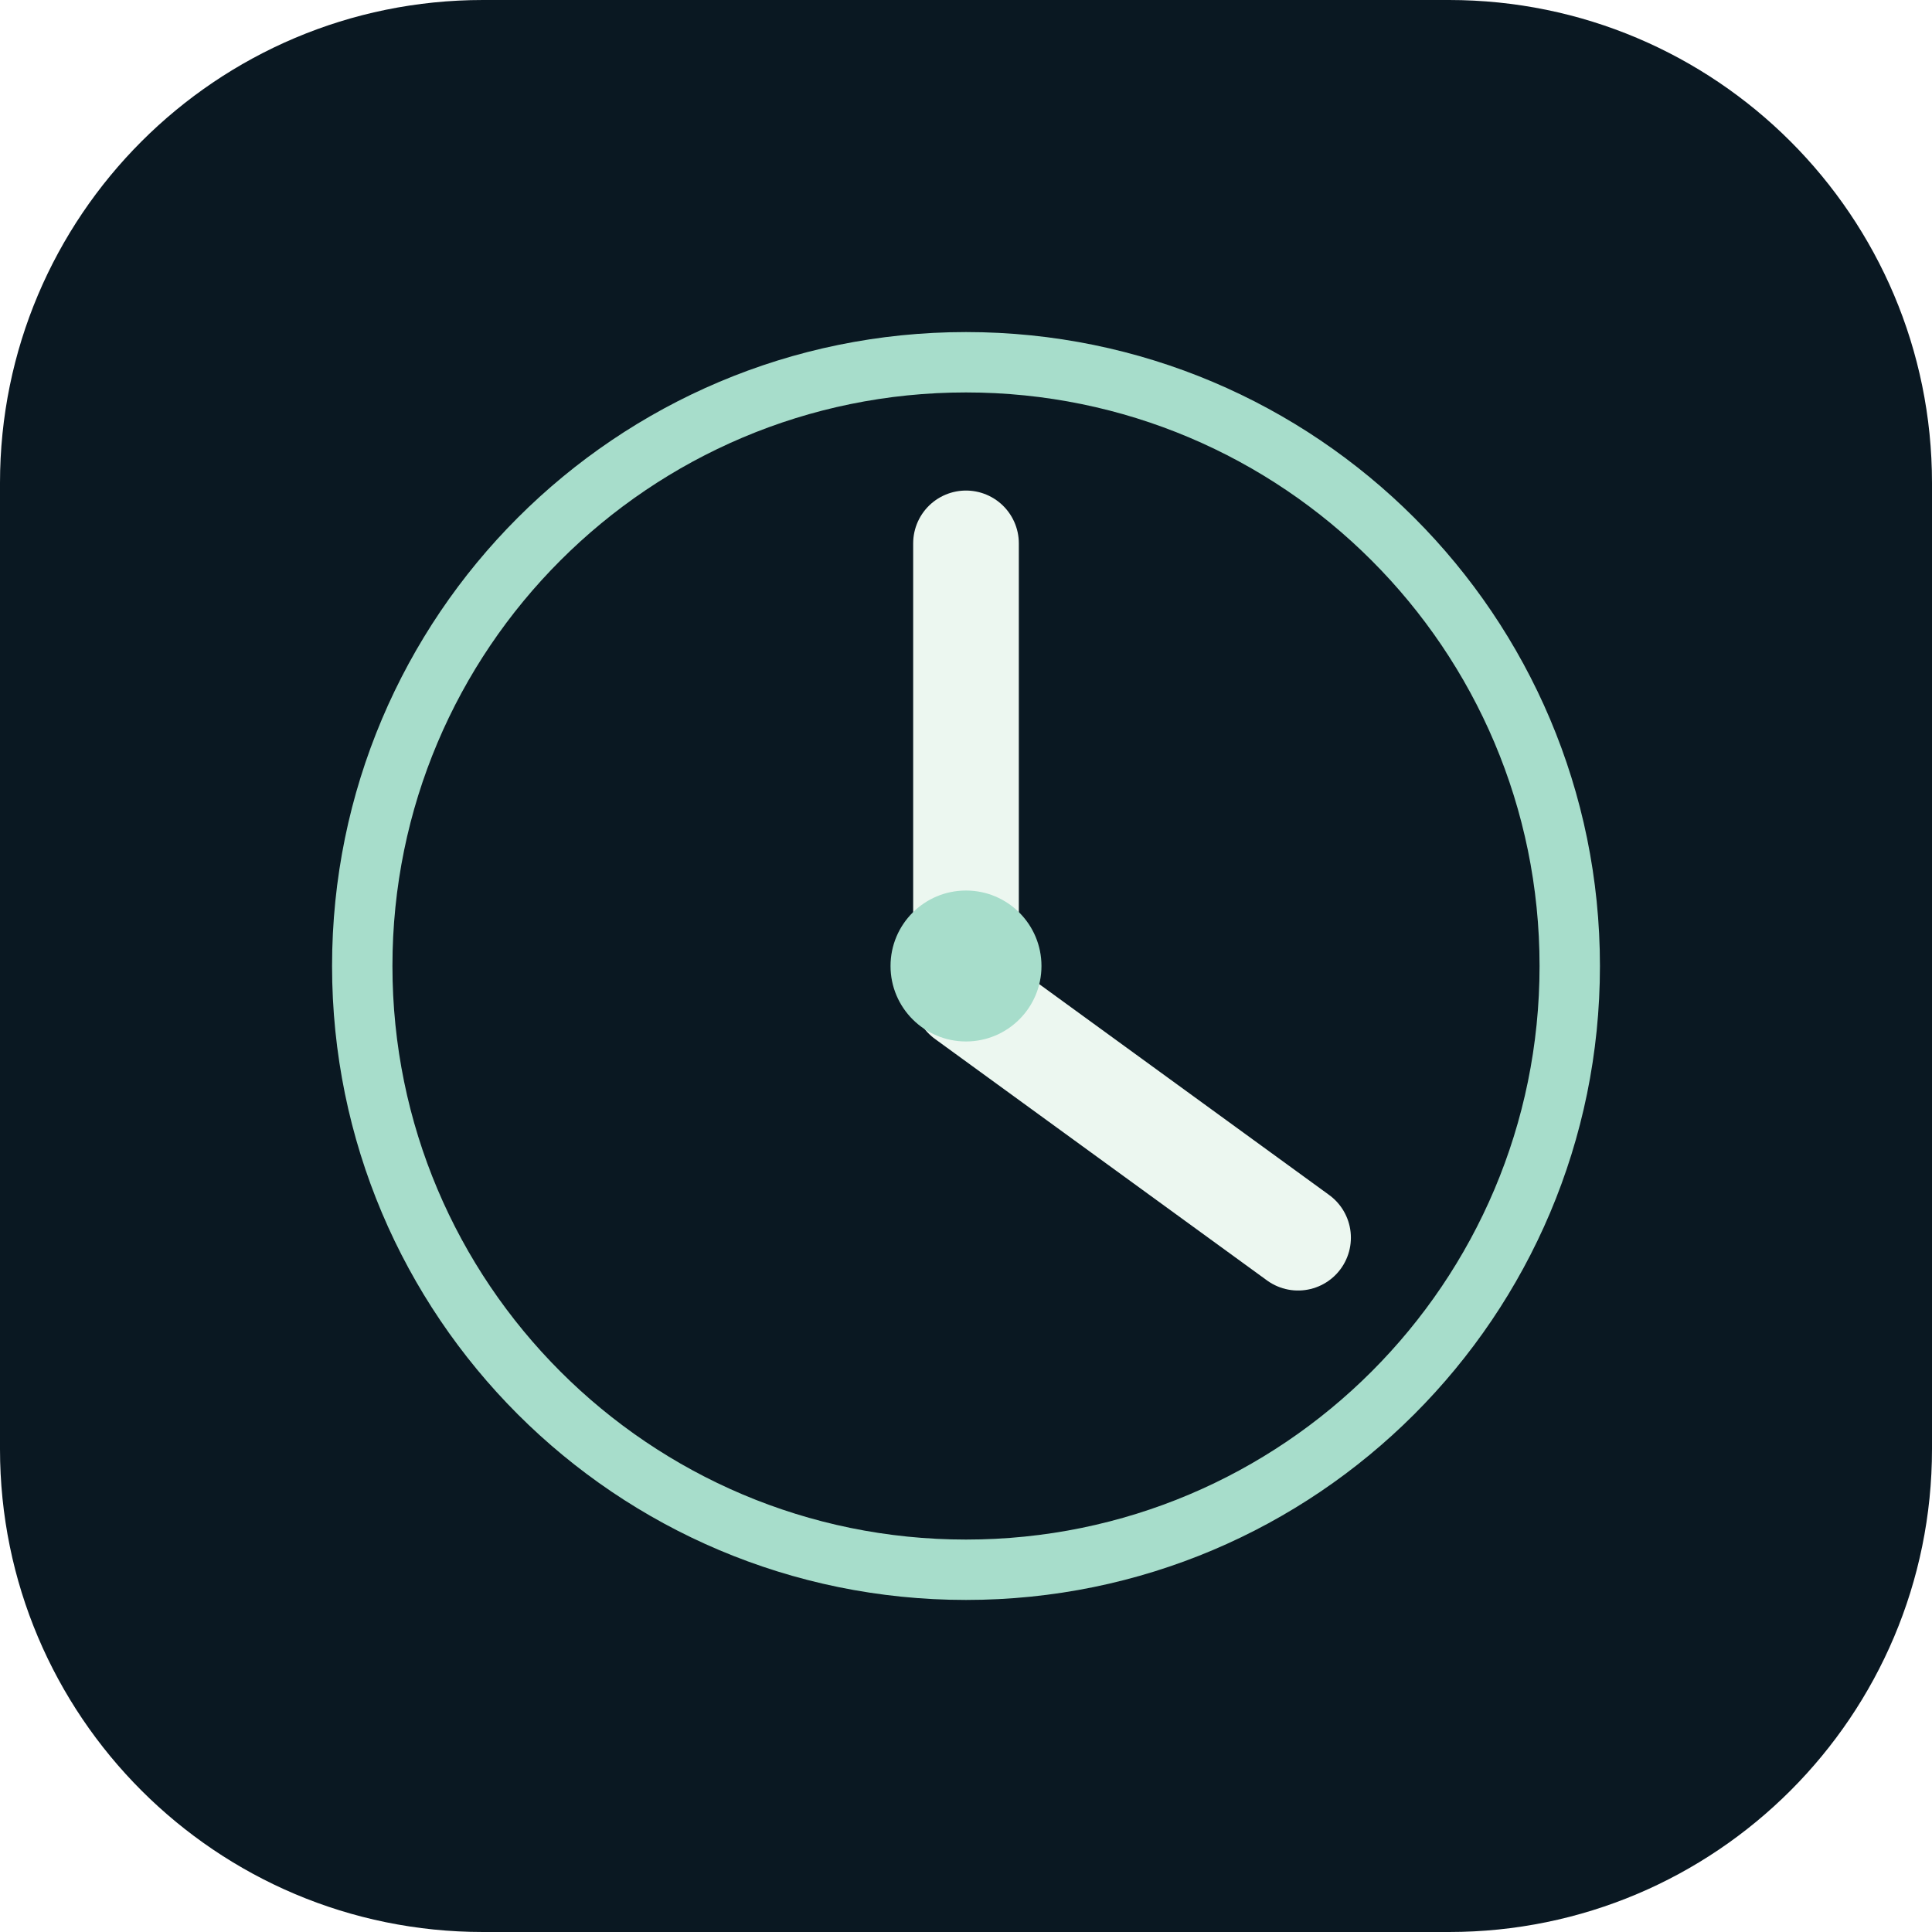
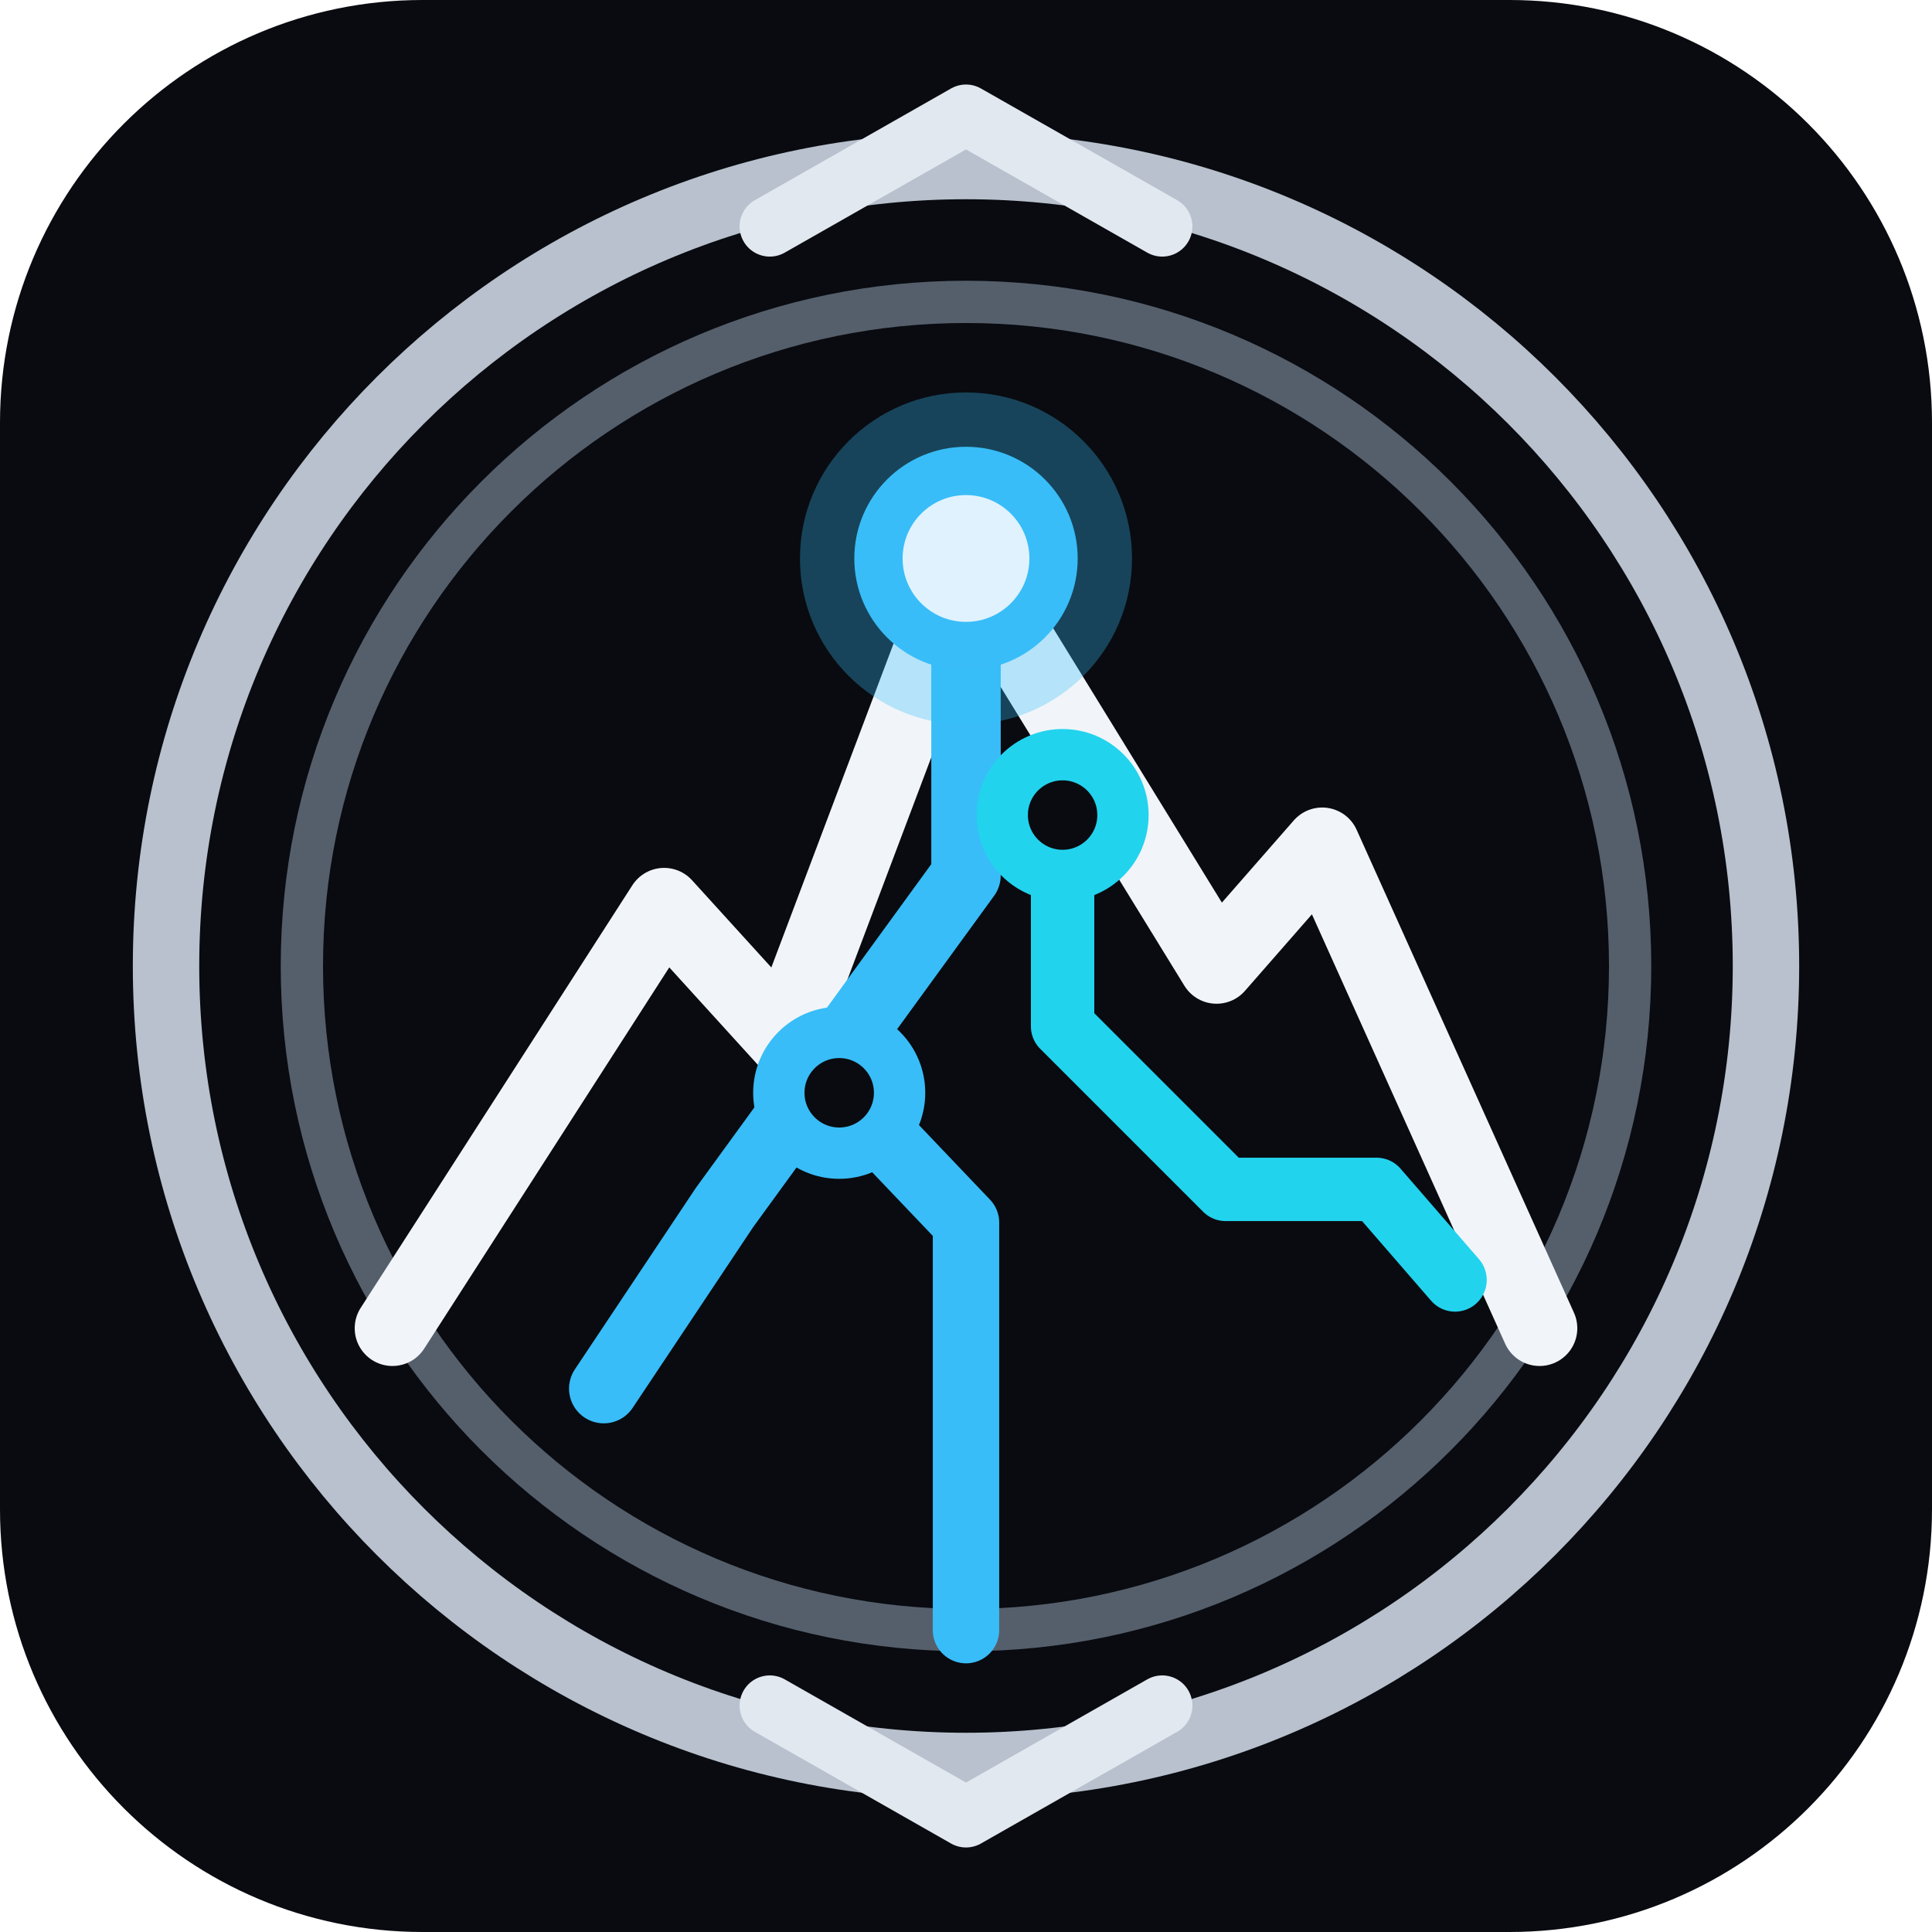
- <svg xmlns="http://www.w3.org/2000/svg" viewBox="0 0 64 64">
-   <rect width="64" height="64" rx="16" fill="#0A1822" />
-   <circle cx="32" cy="32" r="20" fill="none" stroke="#A7DDCB" stroke-width="2" />
-   <path d="M32 18v15l11 8" stroke="#ECF7F0" stroke-width="3.5" fill="none" stroke-linecap="round" stroke-linejoin="round" />
-   <circle cx="32" cy="32" r="2.5" fill="#A7DDCB" />
+ <svg xmlns="http://www.w3.org/2000/svg" viewBox="0 0 64 64" fill="none">
+   <rect width="64" height="64" rx="14" fill="#090b10" />
+   <circle cx="32" cy="32" r="26.5" stroke="#cbd5e1" stroke-width="2.2" stroke-opacity="0.9" />
+   <path d="M25.5 7.5 32 3.8l6.5 3.7M25.5 56.5 32 60.2l6.5-3.7" stroke="#e2e8f0" stroke-width="2" stroke-linecap="round" stroke-linejoin="round" />
+   <circle cx="32" cy="32" r="22" stroke="#94a3b8" stroke-width="1.4" stroke-opacity="0.55" />
+   <path d="M13 44 22 30l4 4.4L32 18.5l8.3 13.5 3.5-4 7.2 16" stroke="#f1f5f9" stroke-width="2.5" stroke-linecap="round" stroke-linejoin="round" />
+   <path d="M32 18.5V29l-8 11-4 6" stroke="#38bdf8" stroke-width="2.3" stroke-linecap="round" stroke-linejoin="round" />
+   <path d="M32 54V40.5l-4-4.2" stroke="#38bdf8" stroke-width="2.2" stroke-linecap="round" stroke-linejoin="round" />
+   <path d="M35.2 27v7l5.4 5.4h5l2.6 3" stroke="#22d3ee" stroke-width="2.1" stroke-linecap="round" stroke-linejoin="round" />
+   <circle cx="27.8" cy="36.2" r="2" fill="#090b10" stroke="#38bdf8" stroke-width="1.7" />
+   <circle cx="35.2" cy="27" r="2" fill="#090b10" stroke="#22d3ee" stroke-width="1.7" />
+   <circle cx="32" cy="18.5" r="5.5" fill="#38bdf8" fill-opacity="0.32" />
+   <circle cx="32" cy="18.5" r="2.9" fill="#e0f2fe" stroke="#38bdf8" stroke-width="1.6" />
</svg>
